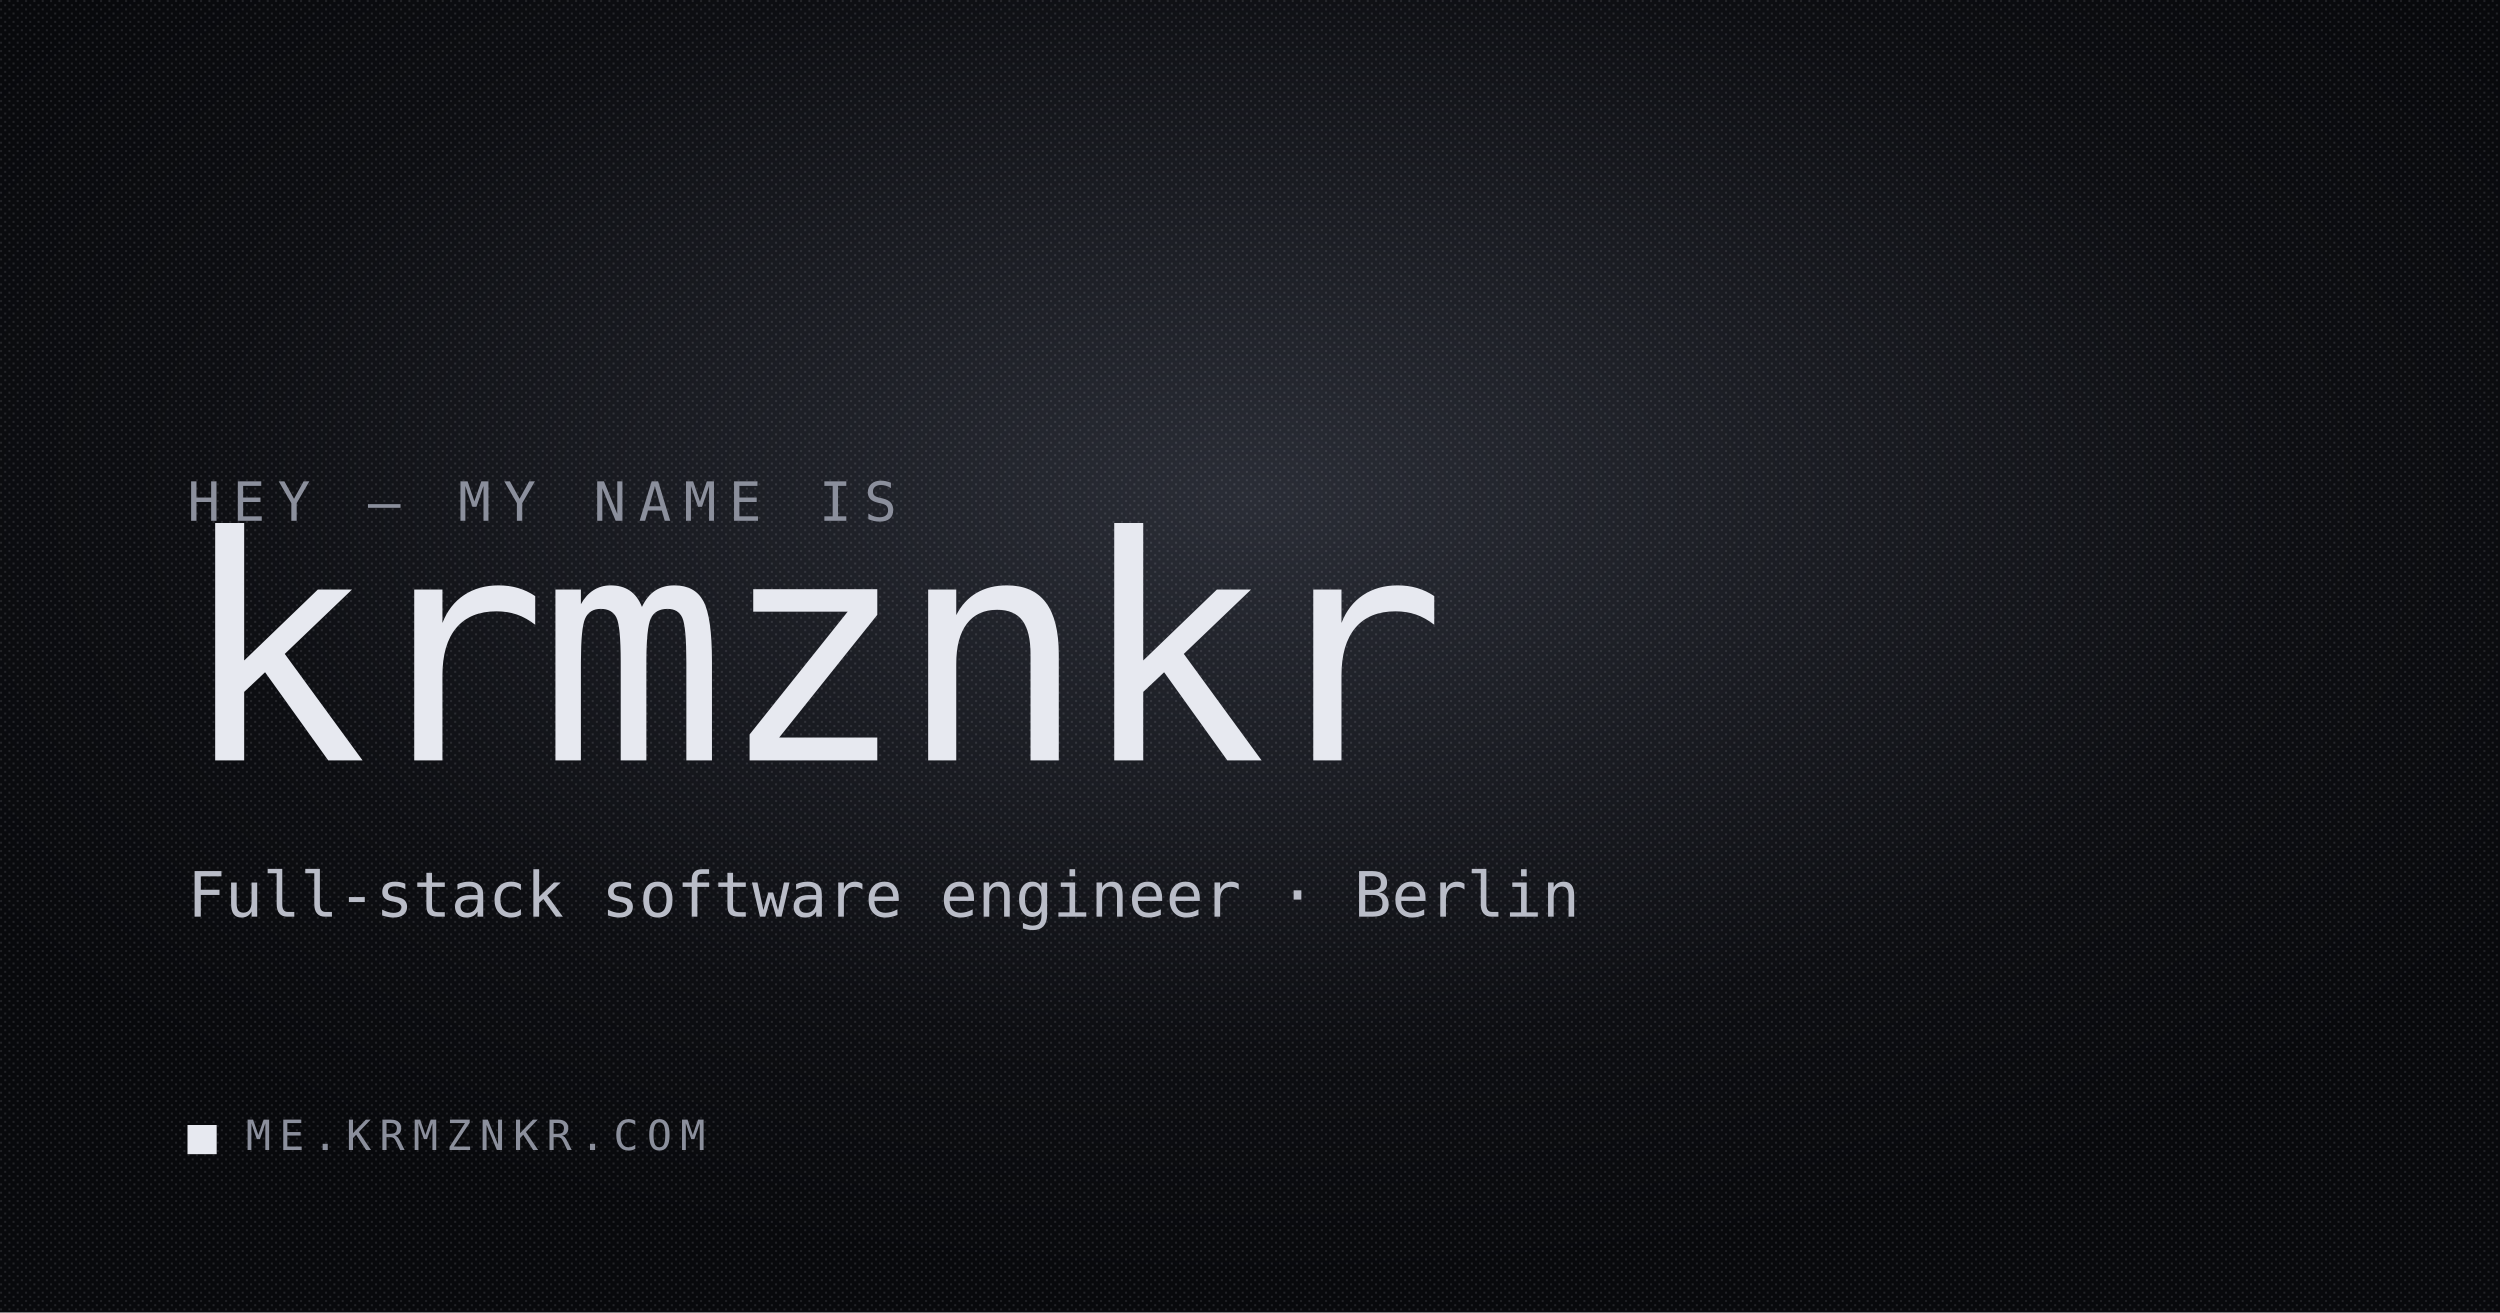
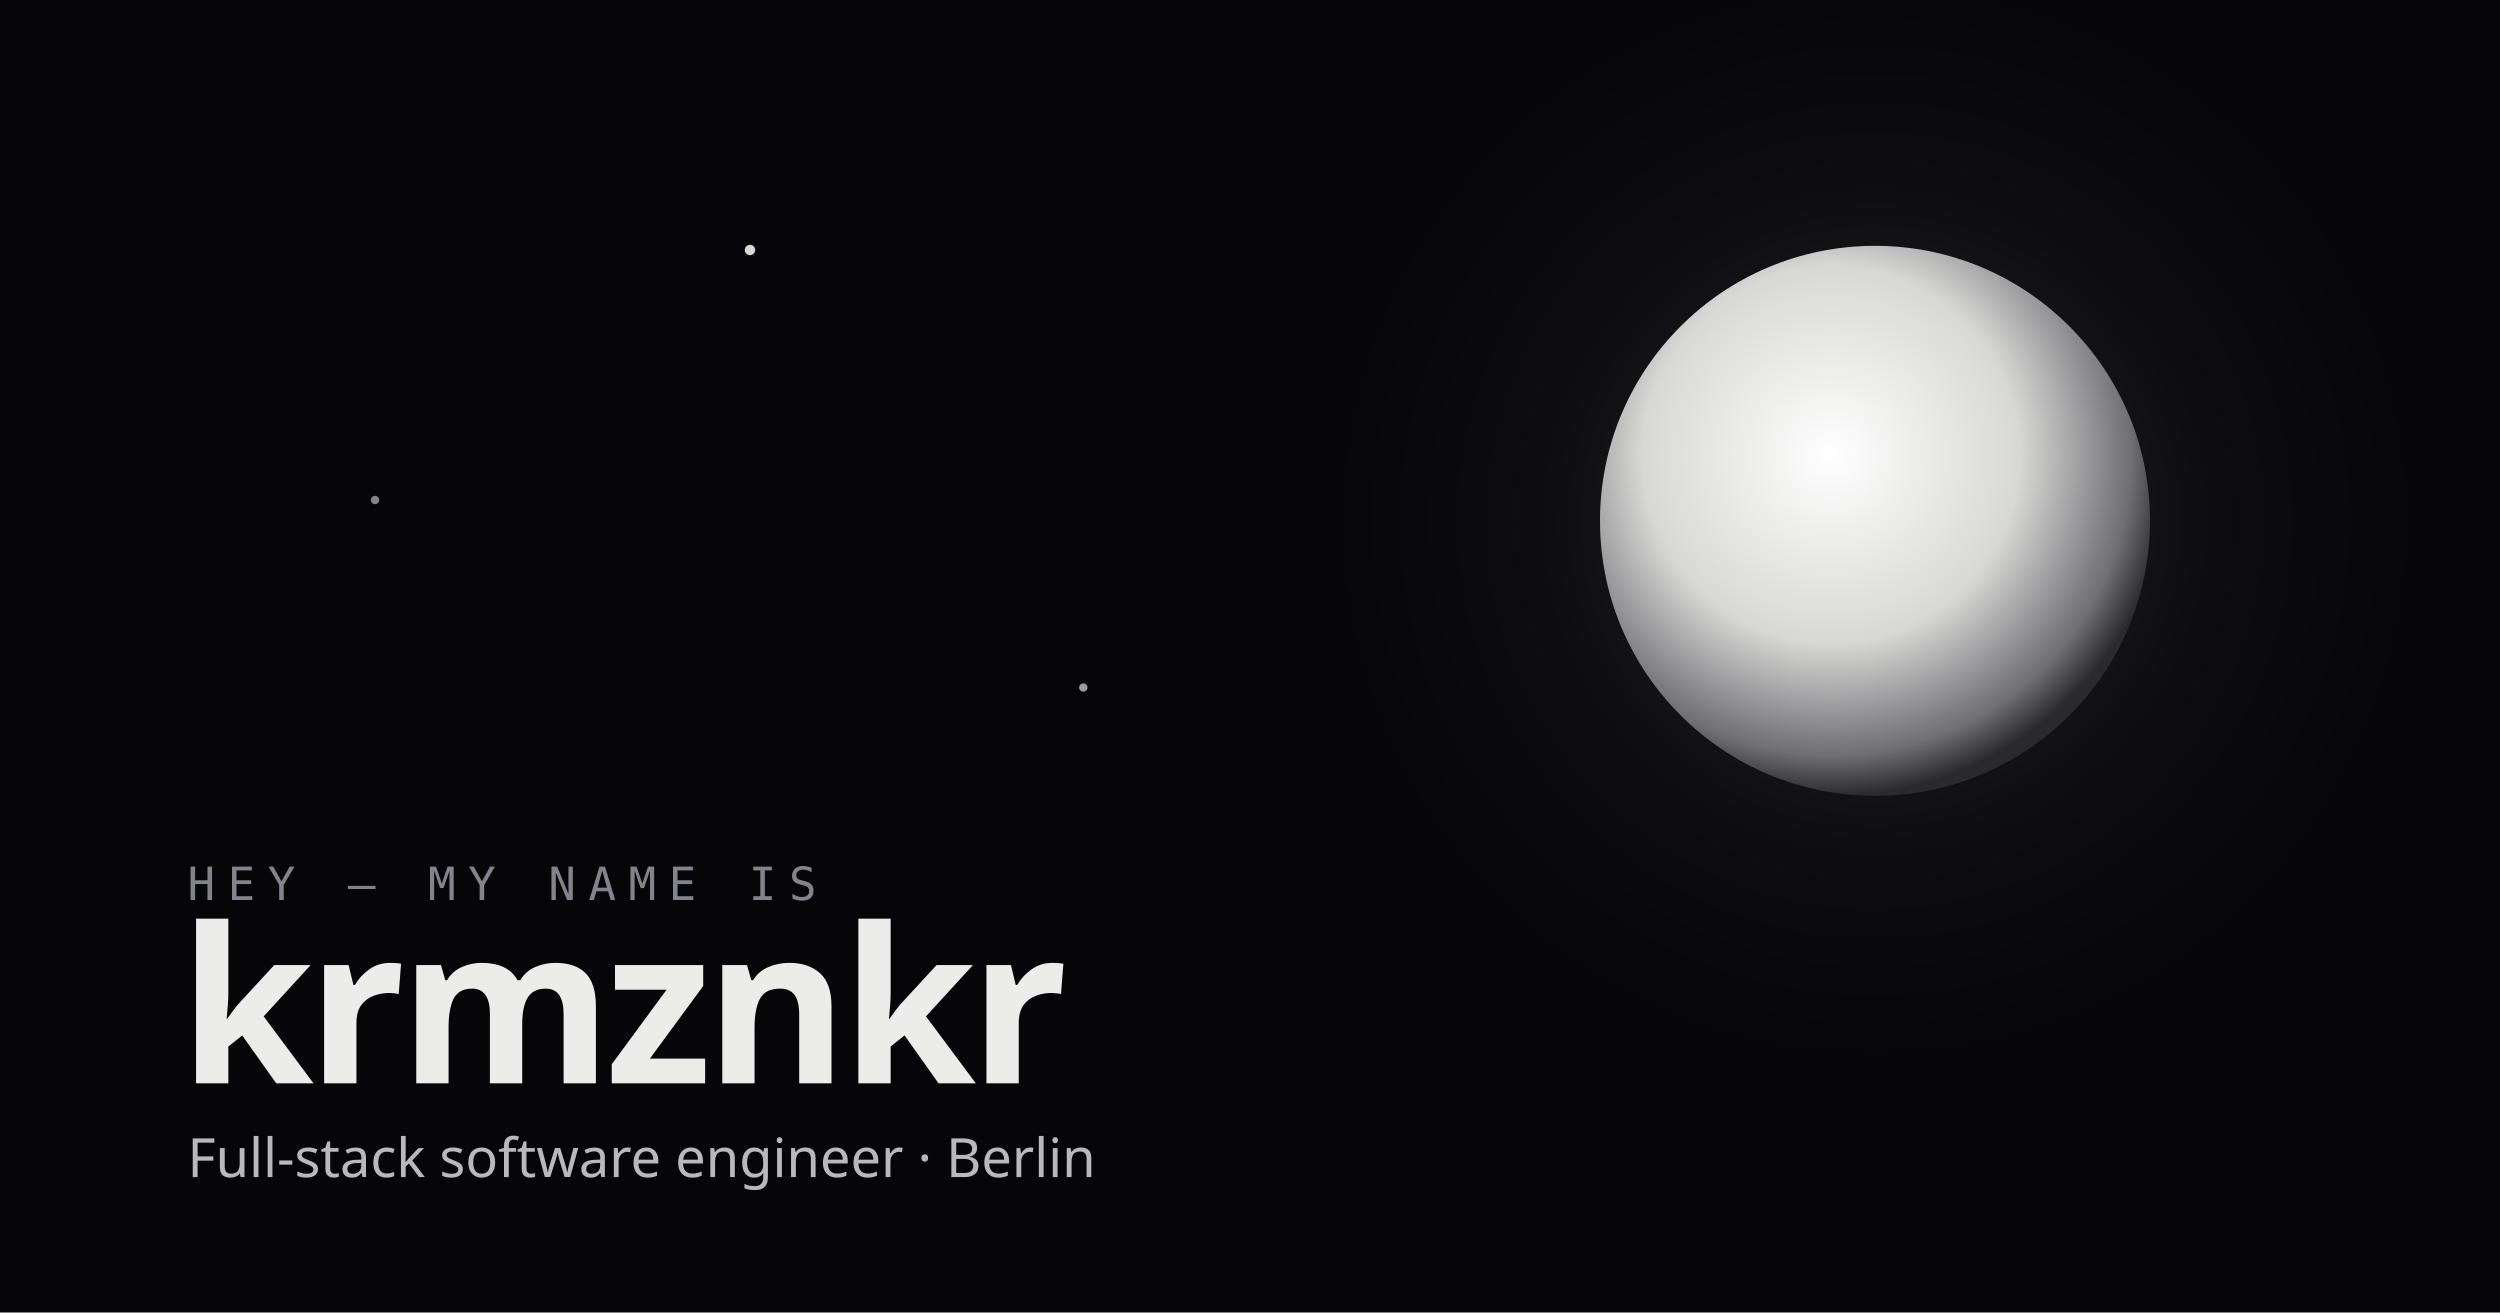
<svg xmlns="http://www.w3.org/2000/svg" width="1200" height="630" viewBox="0 0 1200 630" fill="none">
  <defs>
-     <radialGradient id="glow" cx="50%" cy="38%" r="60%">
-       <stop offset="0%" stop-color="#2a2d36" />
-       <stop offset="70%" stop-color="#0d0e12" />
-       <stop offset="100%" stop-color="#08090c" />
+     <radialGradient id="moon" cx="42%" cy="38%" r="62%">
+       <stop offset="0%" stop-color="#ffffff" />
+       <stop offset="55%" stop-color="#d8d8d6" />
+       <stop offset="88%" stop-color="#6f6f74" />
+       <stop offset="100%" stop-color="#2a2a2e" />
    </radialGradient>
-     <pattern id="dither" width="4" height="4" patternUnits="userSpaceOnUse">
-       <rect width="4" height="4" fill="none" />
-       <rect x="0" y="0" width="1" height="1" fill="#e7e9f0" opacity="0.10" />
-       <rect x="2" y="2" width="1" height="1" fill="#e7e9f0" opacity="0.10" />
-     </pattern>
+     <radialGradient id="halo" cx="50%" cy="50%" r="50%">
+       <stop offset="0%" stop-color="#ffffff" stop-opacity="0.14" />
+       <stop offset="60%" stop-color="#ffffff" stop-opacity="0.03" />
+       <stop offset="100%" stop-color="#ffffff" stop-opacity="0" />
+     </radialGradient>
  </defs>
-   <rect width="1200" height="630" fill="url(#glow)" />
-   <rect width="1200" height="630" fill="url(#dither)" />
-   <g font-family="ui-monospace, 'SF Mono', Menlo, monospace" fill="#e7e9f0">
-     <text x="90" y="250" font-size="26" letter-spacing="6" fill="#8b8f9c">HEY — MY NAME IS</text>
-     <text x="86" y="365" font-size="150" font-weight="500" letter-spacing="-4">krmznkr</text>
-     <text x="90" y="440" font-size="30" fill="#b9bcc7">Full-stack software engineer · Berlin</text>
+   <rect width="1200" height="630" fill="#060608" />
+   <circle cx="900" cy="250" r="260" fill="url(#halo)" />
+   <circle cx="900" cy="250" r="132" fill="url(#moon)" />
+   <circle cx="360" cy="120" r="2.5" fill="#d8d8d6" />
+   <circle cx="520" cy="330" r="2" fill="#9a9aa2" />
+   <circle cx="180" cy="240" r="2" fill="#83838c" />
+   <g fill="#ececea">
+     <text x="90" y="432" font-family="ui-monospace, 'SF Mono', Menlo, monospace" font-size="22" letter-spacing="6" fill="#83838c">HEY — MY NAME IS</text>
+     <text x="86" y="520" font-family="'Geist', ui-sans-serif, system-ui, sans-serif" font-size="104" font-weight="600" letter-spacing="-3">krmznkr</text>
  </g>
-   <rect x="90" y="540" width="14" height="14" fill="#e7e9f0" />
-   <text x="118" y="552" font-family="ui-monospace, monospace" font-size="20" letter-spacing="4" fill="#8b8f9c">ME.KRMZNKR.COM</text>
+   <text x="90" y="565" font-family="'Geist', ui-sans-serif, system-ui, sans-serif" font-size="26" fill="#b9b8bd">Full-stack software engineer · Berlin</text>
</svg>
